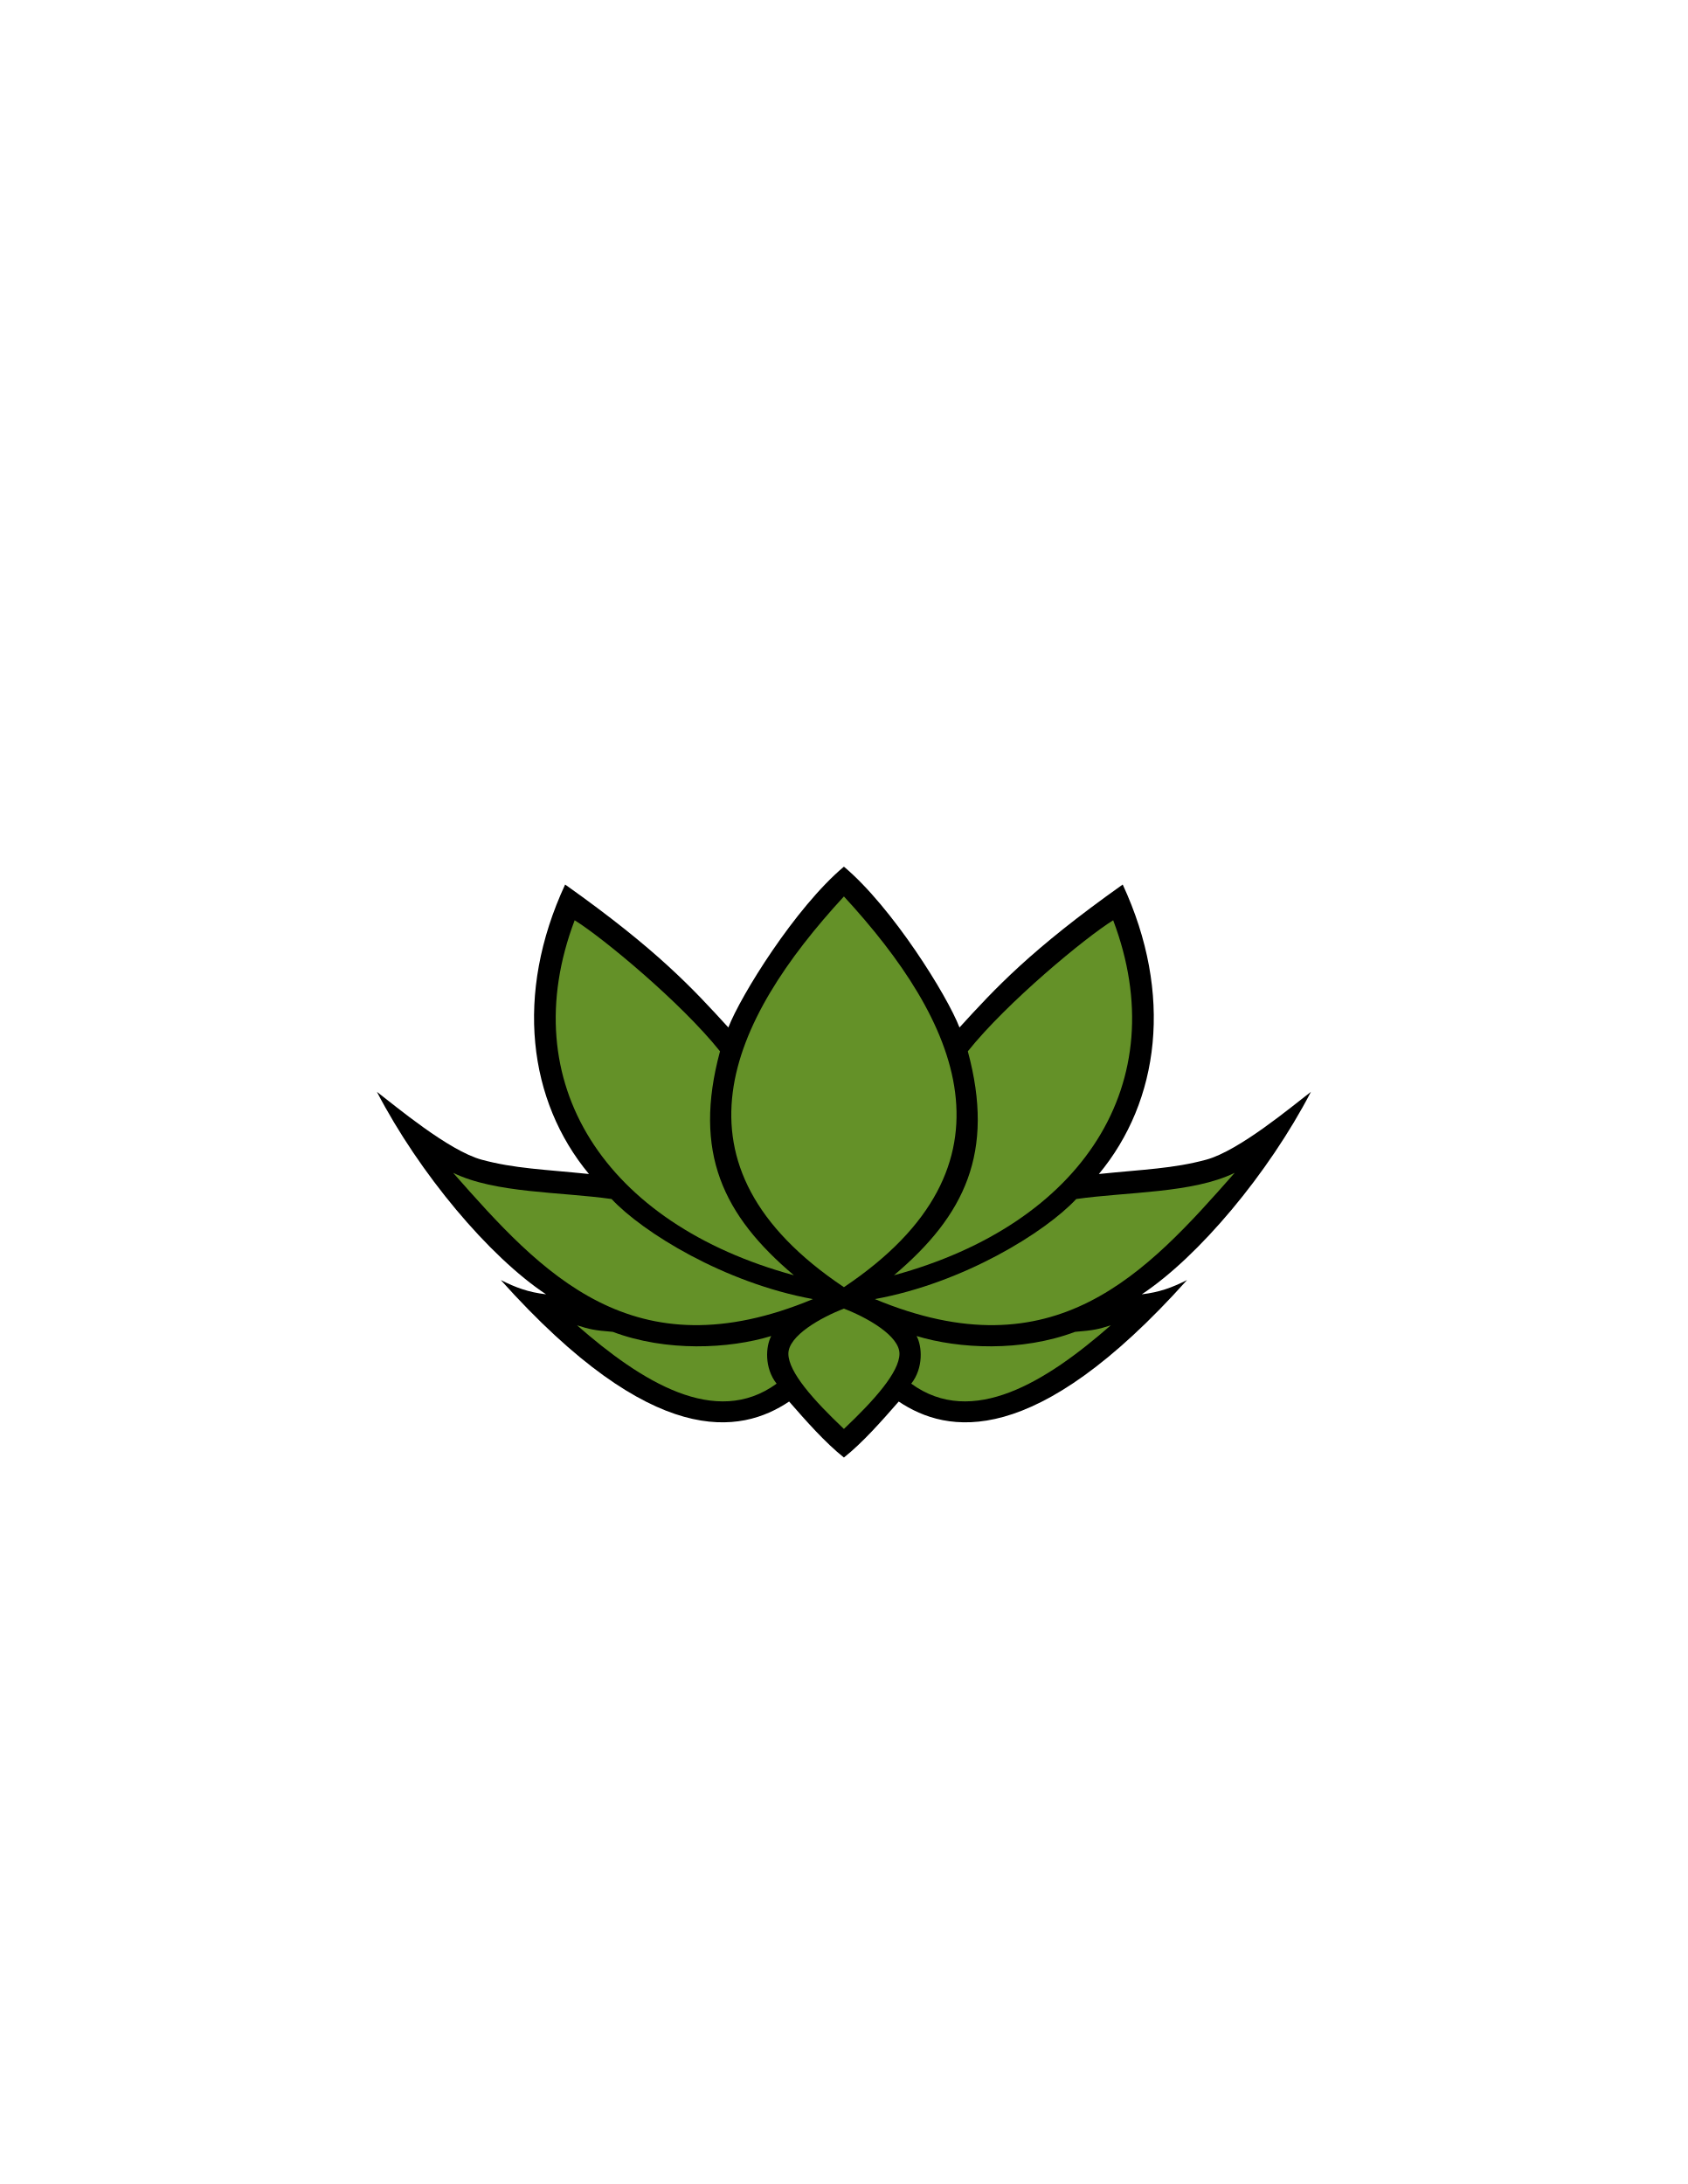
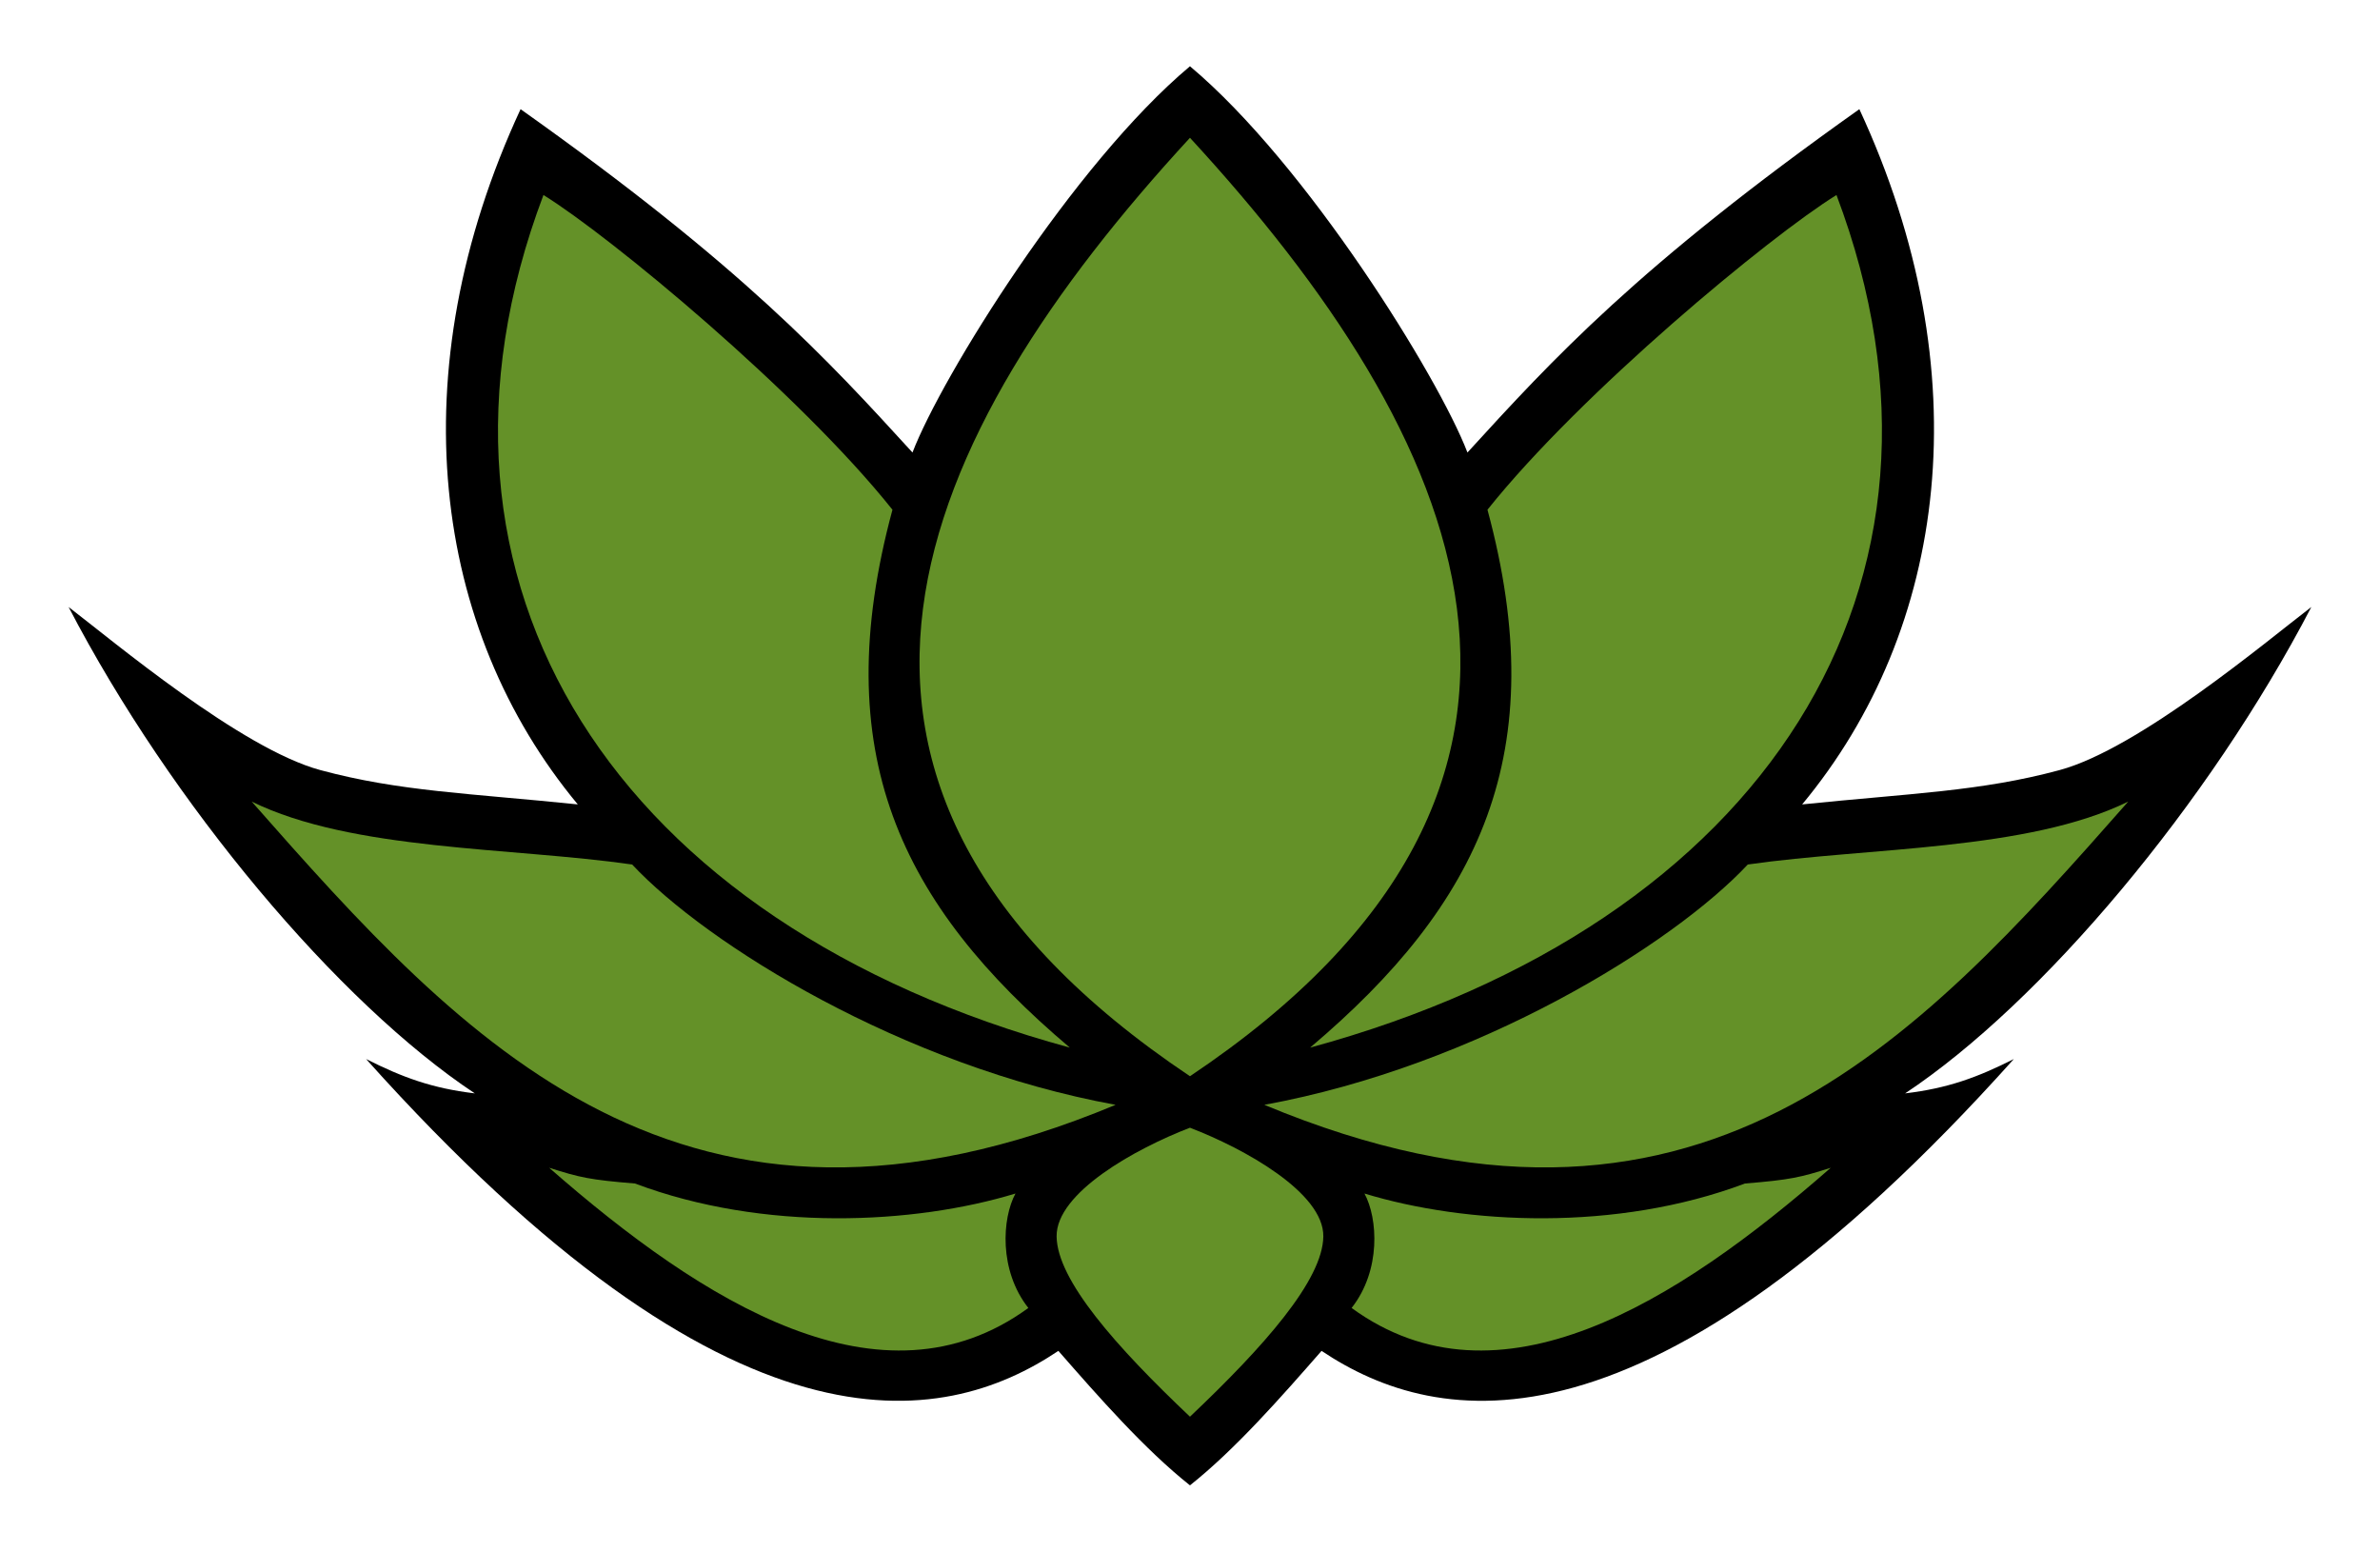
- <svg xmlns="http://www.w3.org/2000/svg" version="1.1" id="Ebene_1" x="0px" y="0px" width="612px" height="792px" viewBox="0 0 612 792" enable-background="new 0 0 612 792" xml:space="preserve">
+ <svg xmlns="http://www.w3.org/2000/svg" version="1.1" id="Ebene_1" x="0px" y="0px" width="359" height="234" viewBox="126.66 304.28 358.69 234.27" xml:space="preserve">
  <path d="M347.903,372.604c12.823-14.035,25.646-28.069,59.185-51.84c18.452,39.78,13.326,78.526-8.64,104.975  c16.426-1.691,26.902-1.95,38.88-5.183c11.978-3.233,31.348-19.526,38.016-24.625c-15.466,29.712-40.699,59.739-61.344,73.44  c6.447-0.769,10.898-2.407,16.416-5.184c-55.316,61.72-86.989,55.81-104.544,44.063c-6.082,6.953-13.035,14.878-19.872,20.305  c-6.837-5.427-13.79-13.352-19.872-20.305c-17.555,11.746-49.228,17.656-104.544-44.063c5.517,2.776,9.969,4.415,16.416,5.184  c-20.645-13.701-45.878-43.728-61.344-73.44c6.669,5.098,26.039,21.391,38.016,24.625c11.978,3.232,22.454,3.491,38.88,5.183  c-21.966-26.449-27.092-65.195-8.64-104.975c33.539,23.771,46.361,37.805,59.184,51.84c4.41-11.491,24.3-43.551,41.904-58.32  C323.604,329.053,343.494,361.113,347.903,372.604z" />
  <path fill="#649128" d="M306,325.084c41.331,44.872,66.176,97.404,0,141.696C239.825,422.488,264.668,369.956,306,325.084z" />
  <path fill="#649128" d="M306,518.188c11.174-10.583,20.056-20.611,20.139-27.215c0.084-6.602-11.928-13.271-20.139-16.417  c-8.21,3.146-20.222,9.815-20.139,16.417C285.945,497.577,294.826,507.605,306,518.188z" />
  <path fill="#649128" d="M208.368,333.724c10.074,6.229,38.609,29.844,52.704,47.52c-9.924,36.729,1.164,59.554,26.784,81.216  C219.419,443.83,186.092,392.664,208.368,333.724z" />
  <path fill="#649128" d="M164.304,425.308c15.166,7.448,39.128,6.88,57.456,9.504c11.303,12.082,40.847,30.411,73.008,36.288  C229.43,498.311,196.368,461.697,164.304,425.308z" />
  <path fill="#649128" d="M222.192,482.98c19.444,7.315,42.146,6.175,57.456,1.512c-2.021,3.737-2.535,11.594,1.944,17.28  c-22.129,16.114-49.053-0.754-72.36-21.169C213.879,482.081,215.373,482.419,222.192,482.98z" />
  <path fill="#649128" d="M403.632,333.724c-10.074,6.229-38.609,29.844-52.704,47.52c9.925,36.729-1.163,59.554-26.784,81.216  C392.581,443.83,425.907,392.664,403.632,333.724z" />
  <path fill="#649128" d="M447.695,425.308c-15.165,7.448-39.127,6.88-57.455,9.504c-11.304,12.082-40.847,30.411-73.009,36.288  C382.57,498.311,415.632,461.697,447.695,425.308z" />
  <path fill="#649128" d="M389.808,482.98c-19.443,7.315-42.146,6.175-57.455,1.512c2.021,3.737,2.534,11.594-1.944,17.28  c22.129,16.114,49.053-0.754,72.36-21.169C398.121,482.081,396.627,482.419,389.808,482.98z" />
</svg>
